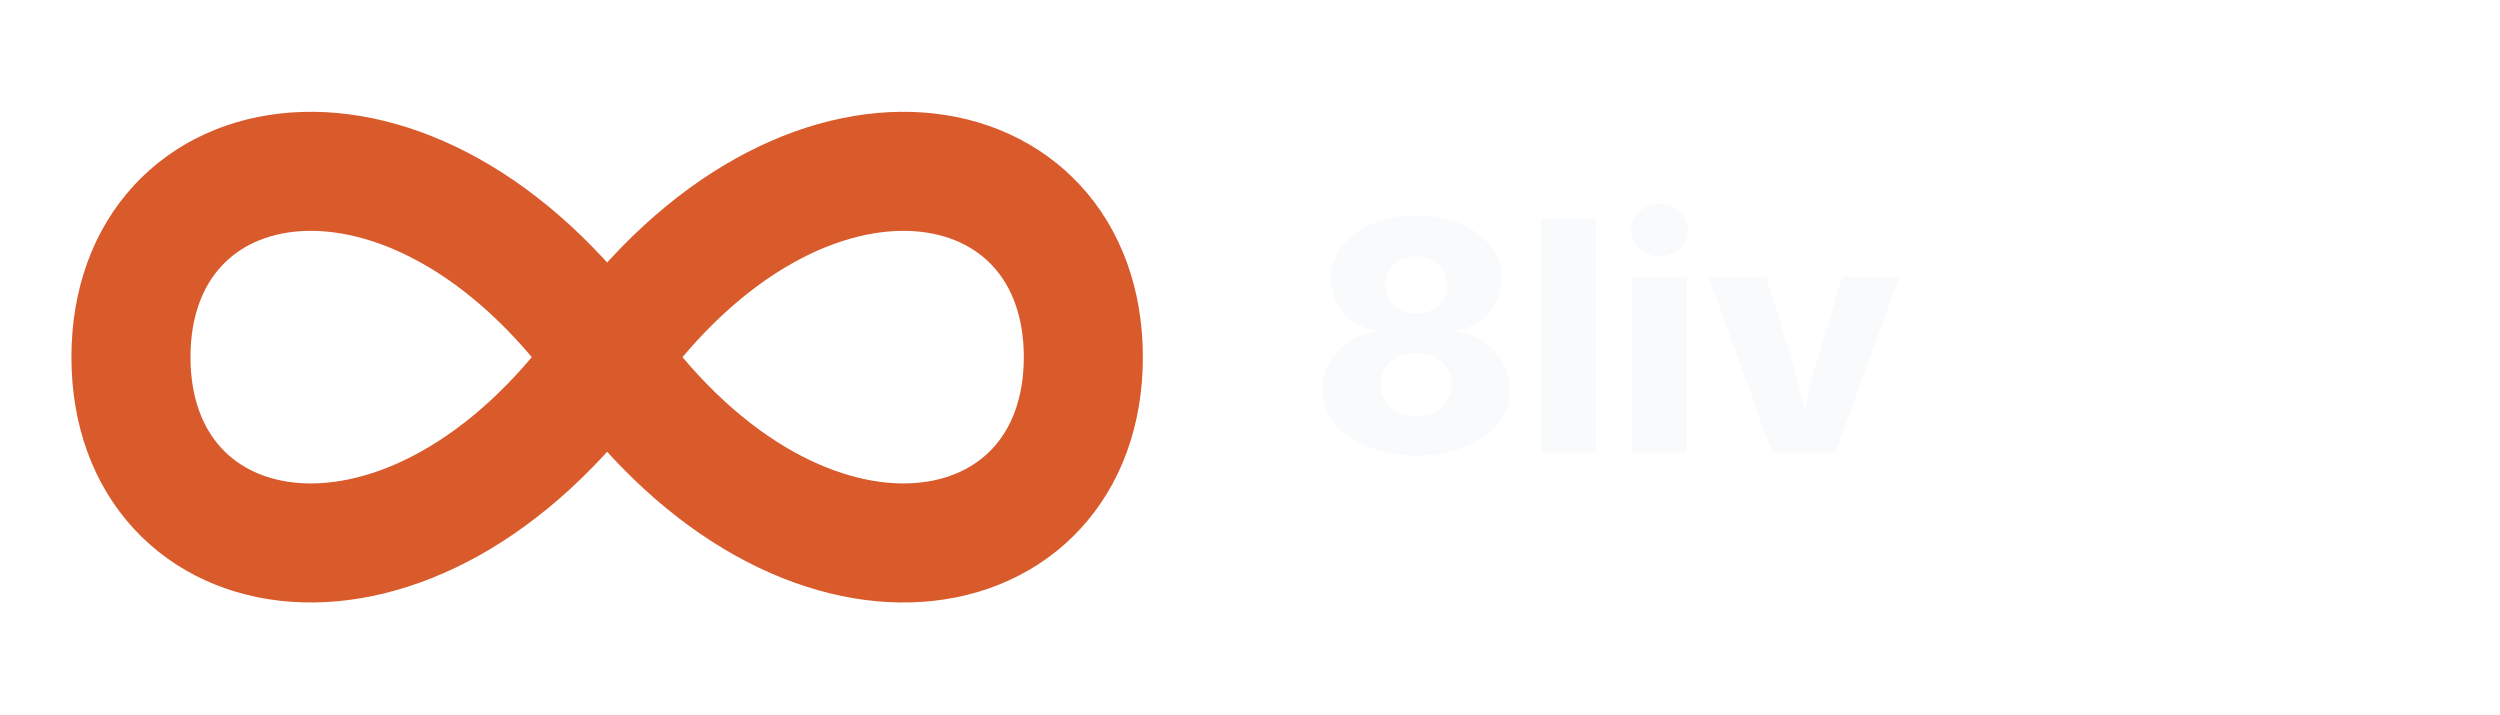
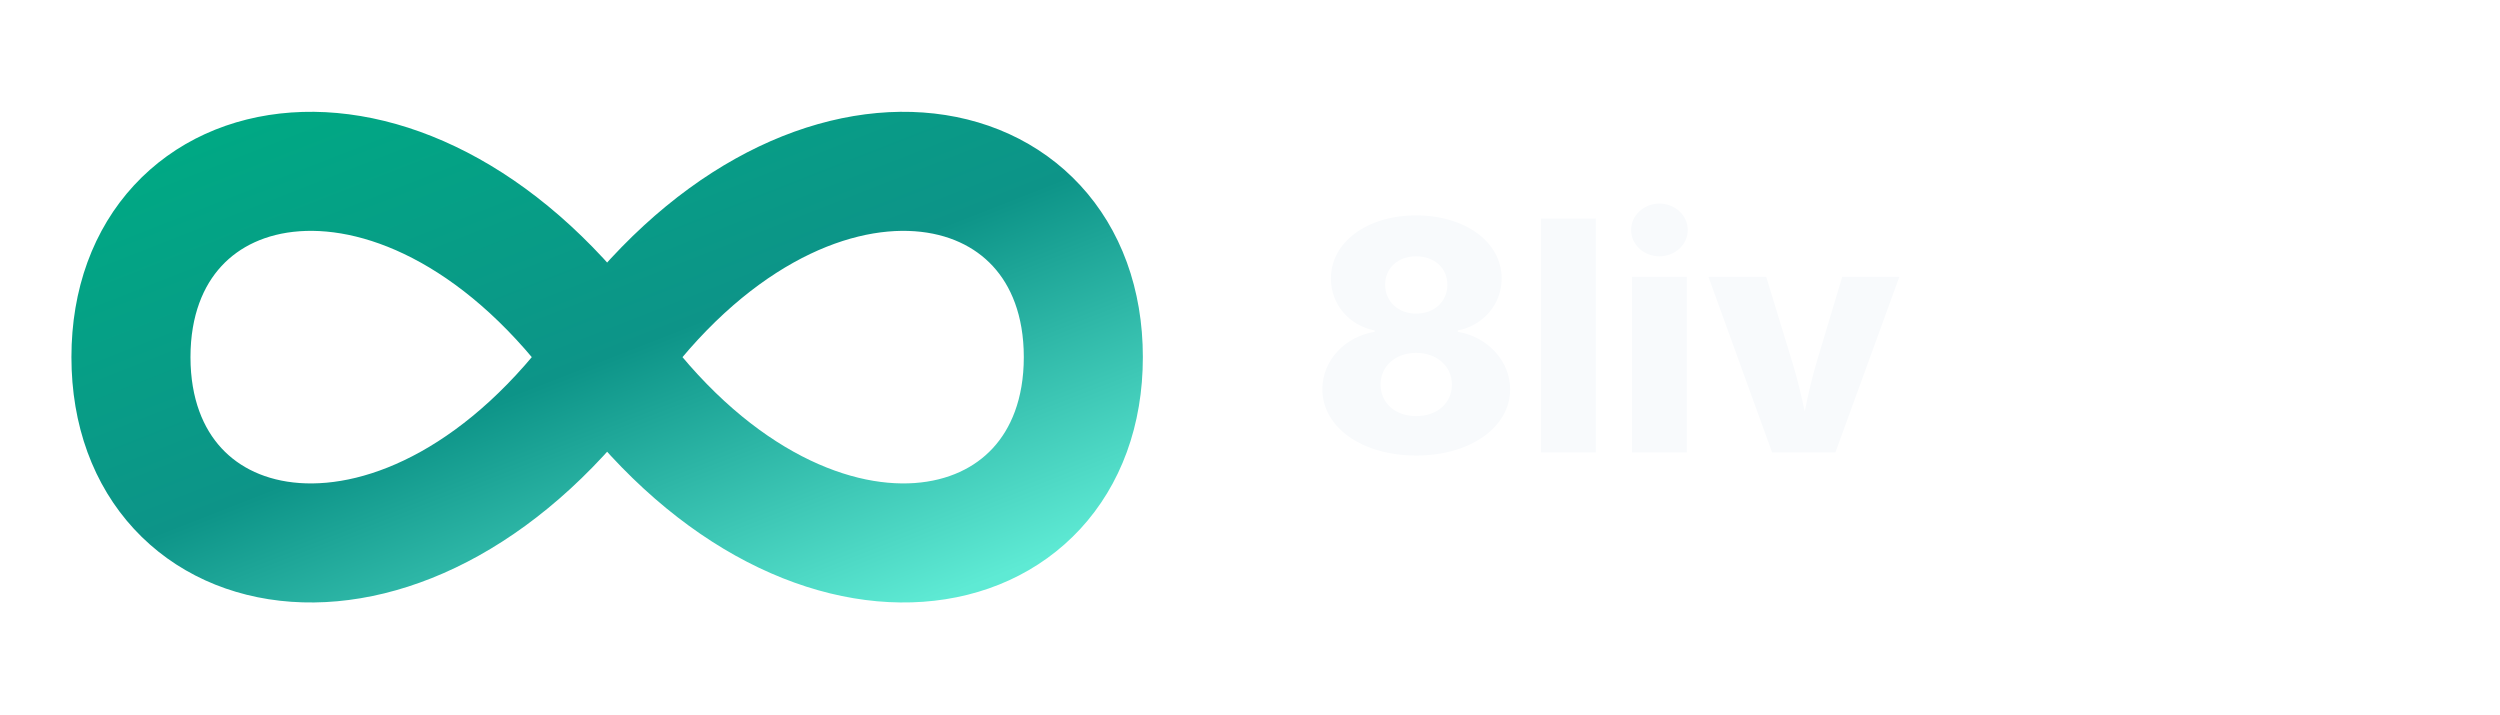
<svg xmlns="http://www.w3.org/2000/svg" width="420" height="120" viewBox="0 0 420 120" fill="none">
-   <path d="M22 60C22 23 69 14 102 60C135 106 182 97 182 60C182 23 135 14 102 60C69 106 22 97 22 60Z" stroke="#D95A2B" stroke-width="20" stroke-linecap="round" stroke-linejoin="round" />
+   <defs>
+     <linearGradient id="tealGrad" x1="0%" y1="0%" x2="100%" y2="100%">
+       <stop offset="0%" stop-color="#00A884" />
+       <stop offset="50%" stop-color="#0D9488" />
+       <stop offset="100%" stop-color="#5EEAD4" />
+     </linearGradient>
+   </defs>
+   <path d="M22 60C22 23 69 14 102 60C135 106 182 97 182 60C182 23 135 14 102 60C69 106 22 97 22 60Z" stroke="url(#tealGrad)" stroke-width="20" stroke-linecap="round" stroke-linejoin="round" />
  <text x="220" y="76" fill="#F8FAFC" font-family="Sora, Inter, Arial, sans-serif" font-size="54" font-weight="800">8liv</text>
</svg>
